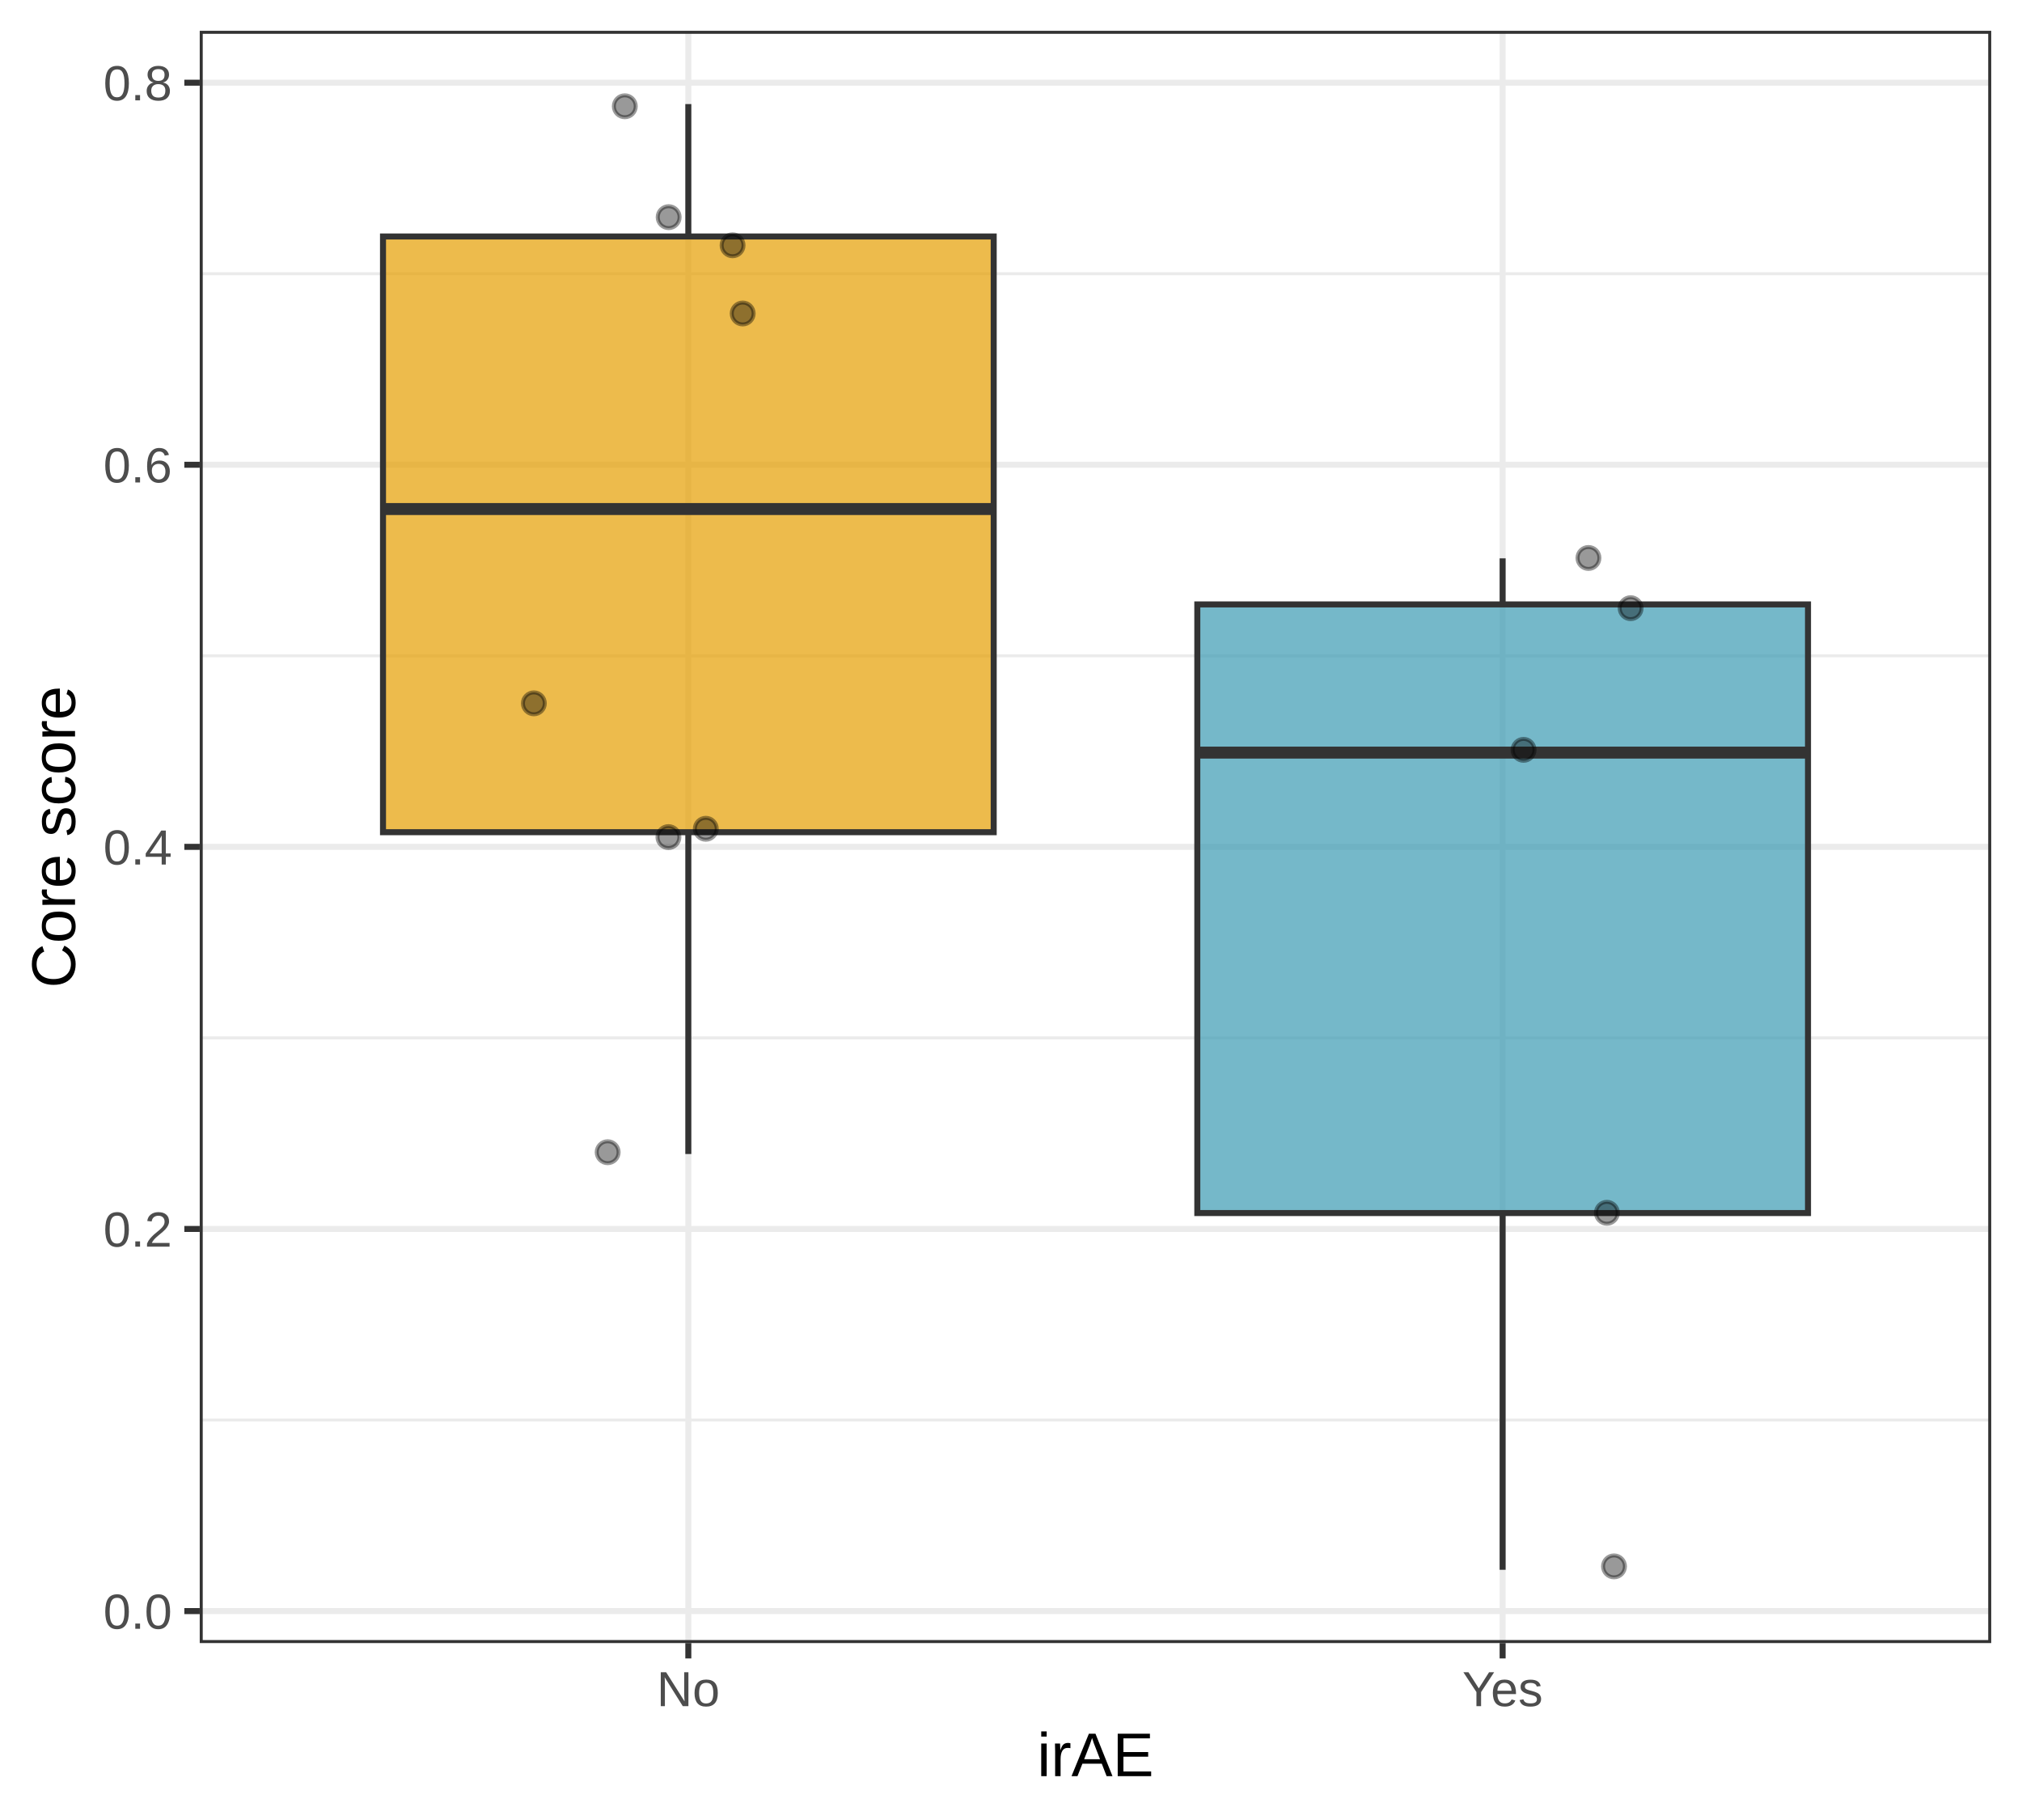
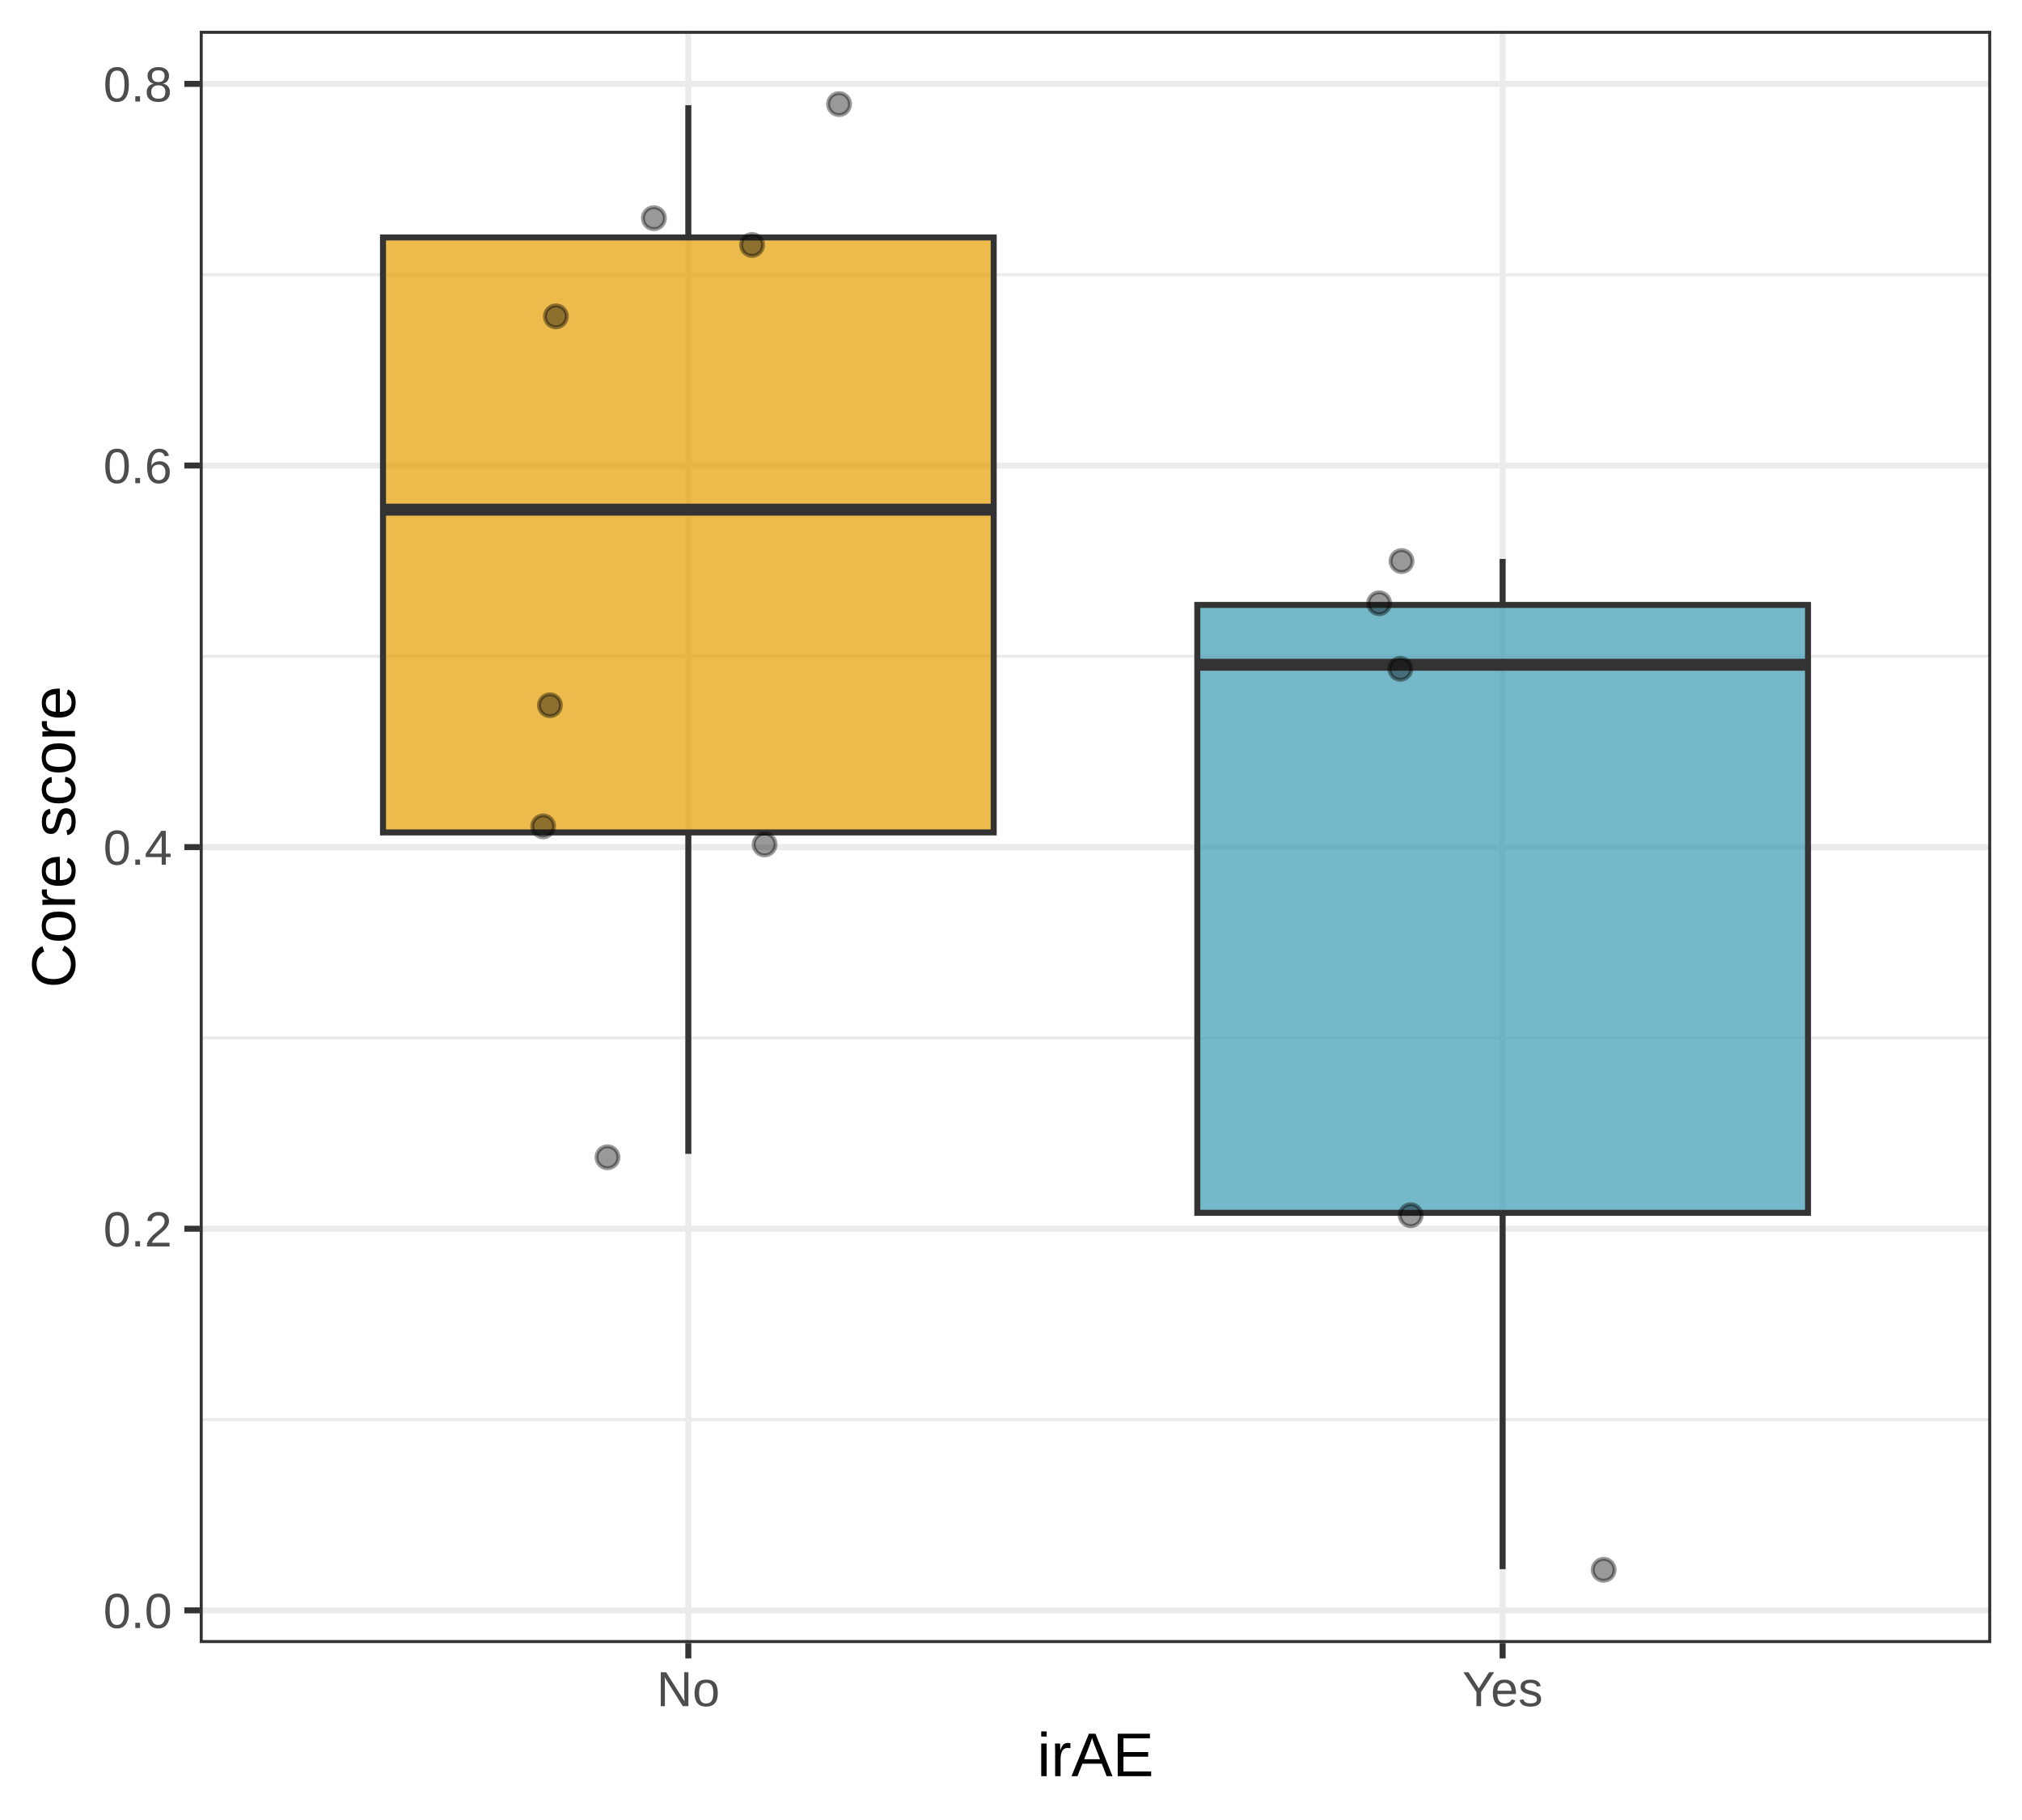
<svg xmlns="http://www.w3.org/2000/svg" width="360.00pt" height="324.00pt" viewBox="0 0 360.00 324.00">
  <g class="svglite">
    <defs>
      <style type="text/css">
    .svglite line, .svglite polyline, .svglite polygon, .svglite path, .svglite rect, .svglite circle {
      fill: none;
      stroke: #000000;
      stroke-linecap: round;
      stroke-linejoin: round;
      stroke-miterlimit: 10.00;
    }
    .svglite text {
      white-space: pre;
    }
    .svglite g.glyphgroup path {
      fill: inherit;
      stroke: none;
    }
  </style>
    </defs>
    <rect width="100%" height="100%" style="stroke: none; fill: #FFFFFF;" />
    <defs>
      <clipPath id="cpMC4wMHwzNjAuMDB8MC4wMHwzMjQuMDA=">
        <rect x="0.00" y="0.00" width="360.00" height="324.00" />
      </clipPath>
    </defs>
    <g clip-path="url(#cpMC4wMHwzNjAuMDB8MC4wMHwzMjQuMDA=)">
      <rect x="0" y="0.00" width="360.00" height="324.00" style="stroke-width: 1.07; stroke: #FFFFFF; fill: #FFFFFF;" />
    </g>
    <defs>
      <clipPath id="cpMzUuNTZ8MzU0LjUyfDUuNDh8MjkyLjUw">
        <rect x="35.56" y="5.48" width="318.96" height="287.02" />
      </clipPath>
    </defs>
    <g clip-path="url(#cpMzUuNTZ8MzU0LjUyfDUuNDh8MjkyLjUw)">
      <rect x="35.56" y="5.48" width="318.96" height="287.02" style="stroke-width: 1.07; stroke: none; fill: #FFFFFF;" />
-       <polyline points="35.56,252.79 354.52,252.79 " style="stroke-width: 0.53; stroke: #EBEBEB; stroke-linecap: butt;" />
+       <polyline points="35.56,252.71 354.52,252.71 " style="stroke-width: 0.53; stroke: #EBEBEB; stroke-linecap: butt;" />
      <polyline points="35.56,184.77 354.52,184.77 " style="stroke-width: 0.53; stroke: #EBEBEB; stroke-linecap: butt;" />
-       <polyline points="35.56,116.75 354.52,116.75 " style="stroke-width: 0.53; stroke: #EBEBEB; stroke-linecap: butt;" />
-       <polyline points="35.56,48.73 354.52,48.73 " style="stroke-width: 0.53; stroke: #EBEBEB; stroke-linecap: butt;" />
-       <polyline points="35.56,286.81 354.52,286.81 " style="stroke-width: 1.07; stroke: #EBEBEB; stroke-linecap: butt;" />
-       <polyline points="35.56,218.78 354.52,218.78 " style="stroke-width: 1.07; stroke: #EBEBEB; stroke-linecap: butt;" />
-       <polyline points="35.56,150.76 354.52,150.76 " style="stroke-width: 1.07; stroke: #EBEBEB; stroke-linecap: butt;" />
-       <polyline points="35.56,82.74 354.52,82.74 " style="stroke-width: 1.07; stroke: #EBEBEB; stroke-linecap: butt;" />
-       <polyline points="35.56,14.72 354.52,14.72 " style="stroke-width: 1.07; stroke: #EBEBEB; stroke-linecap: butt;" />
+       <polyline points="35.56,116.83 354.52,116.83 " style="stroke-width: 0.53; stroke: #EBEBEB; stroke-linecap: butt;" />
+       <polyline points="35.56,48.90 354.52,48.90 " style="stroke-width: 0.53; stroke: #EBEBEB; stroke-linecap: butt;" />
+       <polyline points="35.56,286.68 354.52,286.68 " style="stroke-width: 1.07; stroke: #EBEBEB; stroke-linecap: butt;" />
+       <polyline points="35.56,218.74 354.52,218.74 " style="stroke-width: 1.07; stroke: #EBEBEB; stroke-linecap: butt;" />
+       <polyline points="35.56,150.80 354.52,150.80 " style="stroke-width: 1.07; stroke: #EBEBEB; stroke-linecap: butt;" />
+       <polyline points="35.56,82.87 354.52,82.87 " style="stroke-width: 1.07; stroke: #EBEBEB; stroke-linecap: butt;" />
+       <polyline points="35.56,14.93 354.52,14.93 " style="stroke-width: 1.07; stroke: #EBEBEB; stroke-linecap: butt;" />
      <polyline points="122.55,292.50 122.55,5.48 " style="stroke-width: 1.07; stroke: #EBEBEB; stroke-linecap: butt;" />
      <polyline points="267.53,292.50 267.53,5.48 " style="stroke-width: 1.07; stroke: #EBEBEB; stroke-linecap: butt;" />
-       <line x1="122.55" y1="42.10" x2="122.55" y2="18.53" style="stroke-width: 1.07; stroke: #333333; stroke-linecap: butt;" />
-       <line x1="122.55" y1="148.15" x2="122.55" y2="205.44" style="stroke-width: 1.07; stroke: #333333; stroke-linecap: butt;" />
-       <polygon points="68.19,42.10 68.19,148.15 176.92,148.15 176.92,42.10 68.19,42.10 " style="stroke-width: 1.07; stroke: #333333; stroke-linecap: butt; stroke-linejoin: miter; fill: #E69F00; fill-opacity: 0.70;" />
-       <line x1="68.19" y1="90.62" x2="176.92" y2="90.62" style="stroke-width: 2.13; stroke: #333333; stroke-linecap: butt; stroke-linejoin: miter;" />
-       <line x1="267.53" y1="107.60" x2="267.53" y2="99.40" style="stroke-width: 1.07; stroke: #333333; stroke-linecap: butt;" />
-       <line x1="267.53" y1="215.95" x2="267.53" y2="279.46" style="stroke-width: 1.07; stroke: #333333; stroke-linecap: butt;" />
-       <polygon points="213.17,107.60 213.17,215.95 321.90,215.95 321.90,107.60 213.17,107.60 " style="stroke-width: 1.07; stroke: #333333; stroke-linecap: butt; stroke-linejoin: miter; fill: #3B9AB2; fill-opacity: 0.70;" />
-       <line x1="213.17" y1="133.98" x2="321.90" y2="133.98" style="stroke-width: 2.13; stroke: #333333; stroke-linecap: butt; stroke-linejoin: miter;" />
-       <circle cx="95.05" cy="125.21" r="1.95" style="stroke-width: 0.71; stroke: #000000; stroke-opacity: 0.40; fill: #000000; fill-opacity: 0.40;" />
-       <circle cx="290.32" cy="108.27" r="1.95" style="stroke-width: 0.71; stroke: #000000; stroke-opacity: 0.40; fill: #000000; fill-opacity: 0.40;" />
-       <circle cx="130.43" cy="43.67" r="1.95" style="stroke-width: 0.71; stroke: #000000; stroke-opacity: 0.40; fill: #000000; fill-opacity: 0.40;" />
-       <circle cx="286.09" cy="215.90" r="1.95" style="stroke-width: 0.71; stroke: #000000; stroke-opacity: 0.40; fill: #000000; fill-opacity: 0.40;" />
-       <circle cx="287.36" cy="278.85" r="1.95" style="stroke-width: 0.71; stroke: #000000; stroke-opacity: 0.40; fill: #000000; fill-opacity: 0.40;" />
-       <circle cx="271.26" cy="133.49" r="1.95" style="stroke-width: 0.71; stroke: #000000; stroke-opacity: 0.40; fill: #000000; fill-opacity: 0.40;" />
-       <circle cx="111.24" cy="18.92" r="1.95" style="stroke-width: 0.71; stroke: #000000; stroke-opacity: 0.40; fill: #000000; fill-opacity: 0.40;" />
-       <circle cx="119.01" cy="149.02" r="1.95" style="stroke-width: 0.71; stroke: #000000; stroke-opacity: 0.40; fill: #000000; fill-opacity: 0.40;" />
-       <circle cx="132.23" cy="55.81" r="1.95" style="stroke-width: 0.71; stroke: #000000; stroke-opacity: 0.40; fill: #000000; fill-opacity: 0.40;" />
-       <circle cx="108.19" cy="205.12" r="1.95" style="stroke-width: 0.71; stroke: #000000; stroke-opacity: 0.40; fill: #000000; fill-opacity: 0.40;" />
-       <circle cx="125.66" cy="147.54" r="1.95" style="stroke-width: 0.71; stroke: #000000; stroke-opacity: 0.40; fill: #000000; fill-opacity: 0.40;" />
-       <circle cx="119.05" cy="38.66" r="1.95" style="stroke-width: 0.71; stroke: #000000; stroke-opacity: 0.40; fill: #000000; fill-opacity: 0.40;" />
-       <circle cx="282.81" cy="99.33" r="1.95" style="stroke-width: 0.71; stroke: #000000; stroke-opacity: 0.40; fill: #000000; fill-opacity: 0.40;" />
+       <line x1="122.55" y1="42.27" x2="122.55" y2="18.73" style="stroke-width: 1.07; stroke: #333333; stroke-linecap: butt;" />
+       <line x1="122.55" y1="148.19" x2="122.55" y2="205.41" style="stroke-width: 1.07; stroke: #333333; stroke-linecap: butt;" />
+       <polygon points="68.19,42.27 68.19,148.19 176.92,148.19 176.92,42.27 68.19,42.27 " style="stroke-width: 1.07; stroke: #333333; stroke-linecap: butt; stroke-linejoin: miter; fill: #E69F00; fill-opacity: 0.70;" />
+       <line x1="68.19" y1="90.73" x2="176.92" y2="90.73" style="stroke-width: 2.13; stroke: #333333; stroke-linecap: butt; stroke-linejoin: miter;" />
+       <line x1="267.53" y1="107.69" x2="267.53" y2="99.50" style="stroke-width: 1.07; stroke: #333333; stroke-linecap: butt;" />
+       <line x1="267.53" y1="215.91" x2="267.53" y2="279.34" style="stroke-width: 1.07; stroke: #333333; stroke-linecap: butt;" />
+       <polygon points="213.17,107.69 213.17,215.91 321.90,215.91 321.90,107.69 213.17,107.69 " style="stroke-width: 1.07; stroke: #333333; stroke-linecap: butt; stroke-linejoin: miter; fill: #3B9AB2; fill-opacity: 0.70;" />
+       <line x1="213.17" y1="118.34" x2="321.90" y2="118.34" style="stroke-width: 2.13; stroke: #333333; stroke-linecap: butt; stroke-linejoin: miter;" />
+       <circle cx="97.91" cy="125.55" r="1.95" style="stroke-width: 0.71; stroke: #000000; stroke-opacity: 0.40; fill: #000000; fill-opacity: 0.40;" />
+       <circle cx="245.55" cy="107.39" r="1.95" style="stroke-width: 0.71; stroke: #000000; stroke-opacity: 0.40; fill: #000000; fill-opacity: 0.40;" />
+       <circle cx="133.90" cy="43.61" r="1.95" style="stroke-width: 0.71; stroke: #000000; stroke-opacity: 0.40; fill: #000000; fill-opacity: 0.40;" />
+       <circle cx="251.16" cy="216.33" r="1.95" style="stroke-width: 0.71; stroke: #000000; stroke-opacity: 0.40; fill: #000000; fill-opacity: 0.40;" />
+       <circle cx="285.52" cy="279.46" r="1.95" style="stroke-width: 0.71; stroke: #000000; stroke-opacity: 0.40; fill: #000000; fill-opacity: 0.40;" />
+       <circle cx="249.32" cy="119.07" r="1.95" style="stroke-width: 0.71; stroke: #000000; stroke-opacity: 0.40; fill: #000000; fill-opacity: 0.40;" />
+       <circle cx="149.39" cy="18.53" r="1.95" style="stroke-width: 0.71; stroke: #000000; stroke-opacity: 0.40; fill: #000000; fill-opacity: 0.40;" />
+       <circle cx="136.13" cy="150.33" r="1.95" style="stroke-width: 0.71; stroke: #000000; stroke-opacity: 0.40; fill: #000000; fill-opacity: 0.40;" />
+       <circle cx="98.97" cy="56.32" r="1.95" style="stroke-width: 0.71; stroke: #000000; stroke-opacity: 0.40; fill: #000000; fill-opacity: 0.40;" />
+       <circle cx="108.16" cy="206.02" r="1.95" style="stroke-width: 0.71; stroke: #000000; stroke-opacity: 0.40; fill: #000000; fill-opacity: 0.40;" />
+       <circle cx="96.70" cy="147.11" r="1.95" style="stroke-width: 0.71; stroke: #000000; stroke-opacity: 0.40; fill: #000000; fill-opacity: 0.40;" />
+       <circle cx="116.42" cy="38.84" r="1.95" style="stroke-width: 0.71; stroke: #000000; stroke-opacity: 0.40; fill: #000000; fill-opacity: 0.40;" />
+       <circle cx="249.53" cy="99.88" r="1.95" style="stroke-width: 0.71; stroke: #000000; stroke-opacity: 0.40; fill: #000000; fill-opacity: 0.40;" />
      <rect x="35.56" y="5.48" width="318.96" height="287.02" style="stroke-width: 1.07; stroke: #333333;" />
    </g>
    <g clip-path="url(#cpMC4wMHwzNjAuMDB8MC4wMHwzMjQuMDA=)">
-       <text x="30.63" y="289.96" text-anchor="end" style="font-size: 8.80px;fill: #4D4D4D; font-family: &quot;Arial&quot;;" textLength="12.22px" lengthAdjust="spacingAndGlyphs">0.0</text>
-       <text x="30.63" y="221.93" text-anchor="end" style="font-size: 8.80px;fill: #4D4D4D; font-family: &quot;Arial&quot;;" textLength="12.22px" lengthAdjust="spacingAndGlyphs">0.2</text>
-       <text x="30.63" y="153.91" text-anchor="end" style="font-size: 8.80px;fill: #4D4D4D; font-family: &quot;Arial&quot;;" textLength="12.22px" lengthAdjust="spacingAndGlyphs">0.4</text>
-       <text x="30.63" y="85.89" text-anchor="end" style="font-size: 8.80px;fill: #4D4D4D; font-family: &quot;Arial&quot;;" textLength="12.22px" lengthAdjust="spacingAndGlyphs">0.6</text>
-       <text x="30.63" y="17.87" text-anchor="end" style="font-size: 8.80px;fill: #4D4D4D; font-family: &quot;Arial&quot;;" textLength="12.22px" lengthAdjust="spacingAndGlyphs">0.8</text>
-       <polyline points="32.82,286.81 35.56,286.81 " style="stroke-width: 1.07; stroke: #333333; stroke-linecap: butt;" />
-       <polyline points="32.82,218.78 35.56,218.78 " style="stroke-width: 1.07; stroke: #333333; stroke-linecap: butt;" />
-       <polyline points="32.82,150.76 35.56,150.76 " style="stroke-width: 1.07; stroke: #333333; stroke-linecap: butt;" />
-       <polyline points="32.82,82.74 35.56,82.74 " style="stroke-width: 1.07; stroke: #333333; stroke-linecap: butt;" />
-       <polyline points="32.82,14.72 35.56,14.72 " style="stroke-width: 1.07; stroke: #333333; stroke-linecap: butt;" />
+       <text x="30.63" y="289.83" text-anchor="end" style="font-size: 8.80px;fill: #4D4D4D; font-family: &quot;Arial&quot;;" textLength="12.22px" lengthAdjust="spacingAndGlyphs">0.0</text>
+       <text x="30.63" y="221.89" text-anchor="end" style="font-size: 8.80px;fill: #4D4D4D; font-family: &quot;Arial&quot;;" textLength="12.22px" lengthAdjust="spacingAndGlyphs">0.2</text>
+       <text x="30.63" y="153.95" text-anchor="end" style="font-size: 8.80px;fill: #4D4D4D; font-family: &quot;Arial&quot;;" textLength="12.22px" lengthAdjust="spacingAndGlyphs">0.4</text>
+       <text x="30.63" y="86.02" text-anchor="end" style="font-size: 8.80px;fill: #4D4D4D; font-family: &quot;Arial&quot;;" textLength="12.22px" lengthAdjust="spacingAndGlyphs">0.6</text>
+       <text x="30.63" y="18.08" text-anchor="end" style="font-size: 8.80px;fill: #4D4D4D; font-family: &quot;Arial&quot;;" textLength="12.22px" lengthAdjust="spacingAndGlyphs">0.8</text>
+       <polyline points="32.82,286.68 35.56,286.68 " style="stroke-width: 1.07; stroke: #333333; stroke-linecap: butt;" />
+       <polyline points="32.82,218.74 35.56,218.74 " style="stroke-width: 1.07; stroke: #333333; stroke-linecap: butt;" />
+       <polyline points="32.82,150.80 35.56,150.80 " style="stroke-width: 1.07; stroke: #333333; stroke-linecap: butt;" />
+       <polyline points="32.82,82.87 35.56,82.87 " style="stroke-width: 1.07; stroke: #333333; stroke-linecap: butt;" />
+       <polyline points="32.82,14.93 35.56,14.93 " style="stroke-width: 1.07; stroke: #333333; stroke-linecap: butt;" />
      <polyline points="122.55,295.24 122.55,292.50 " style="stroke-width: 1.07; stroke: #333333; stroke-linecap: butt;" />
      <polyline points="267.53,295.24 267.53,292.50 " style="stroke-width: 1.07; stroke: #333333; stroke-linecap: butt;" />
      <text x="122.55" y="303.74" text-anchor="middle" style="font-size: 8.80px;fill: #4D4D4D; font-family: &quot;Arial&quot;;" textLength="11.25px" lengthAdjust="spacingAndGlyphs">No</text>
      <text x="267.53" y="303.74" text-anchor="middle" style="font-size: 8.80px;fill: #4D4D4D; font-family: &quot;Arial&quot;;" textLength="14.36px" lengthAdjust="spacingAndGlyphs">Yes</text>
      <text x="195.04" y="316.20" text-anchor="middle" style="font-size: 11.00px; font-family: &quot;Arial&quot;;" textLength="20.78px" lengthAdjust="spacingAndGlyphs">irAE</text>
      <text transform="translate(13.36,148.99) rotate(-90)" text-anchor="middle" style="font-size: 11.00px; font-family: &quot;Arial&quot;;" textLength="53.81px" lengthAdjust="spacingAndGlyphs">Core score</text>
    </g>
  </g>
</svg>
